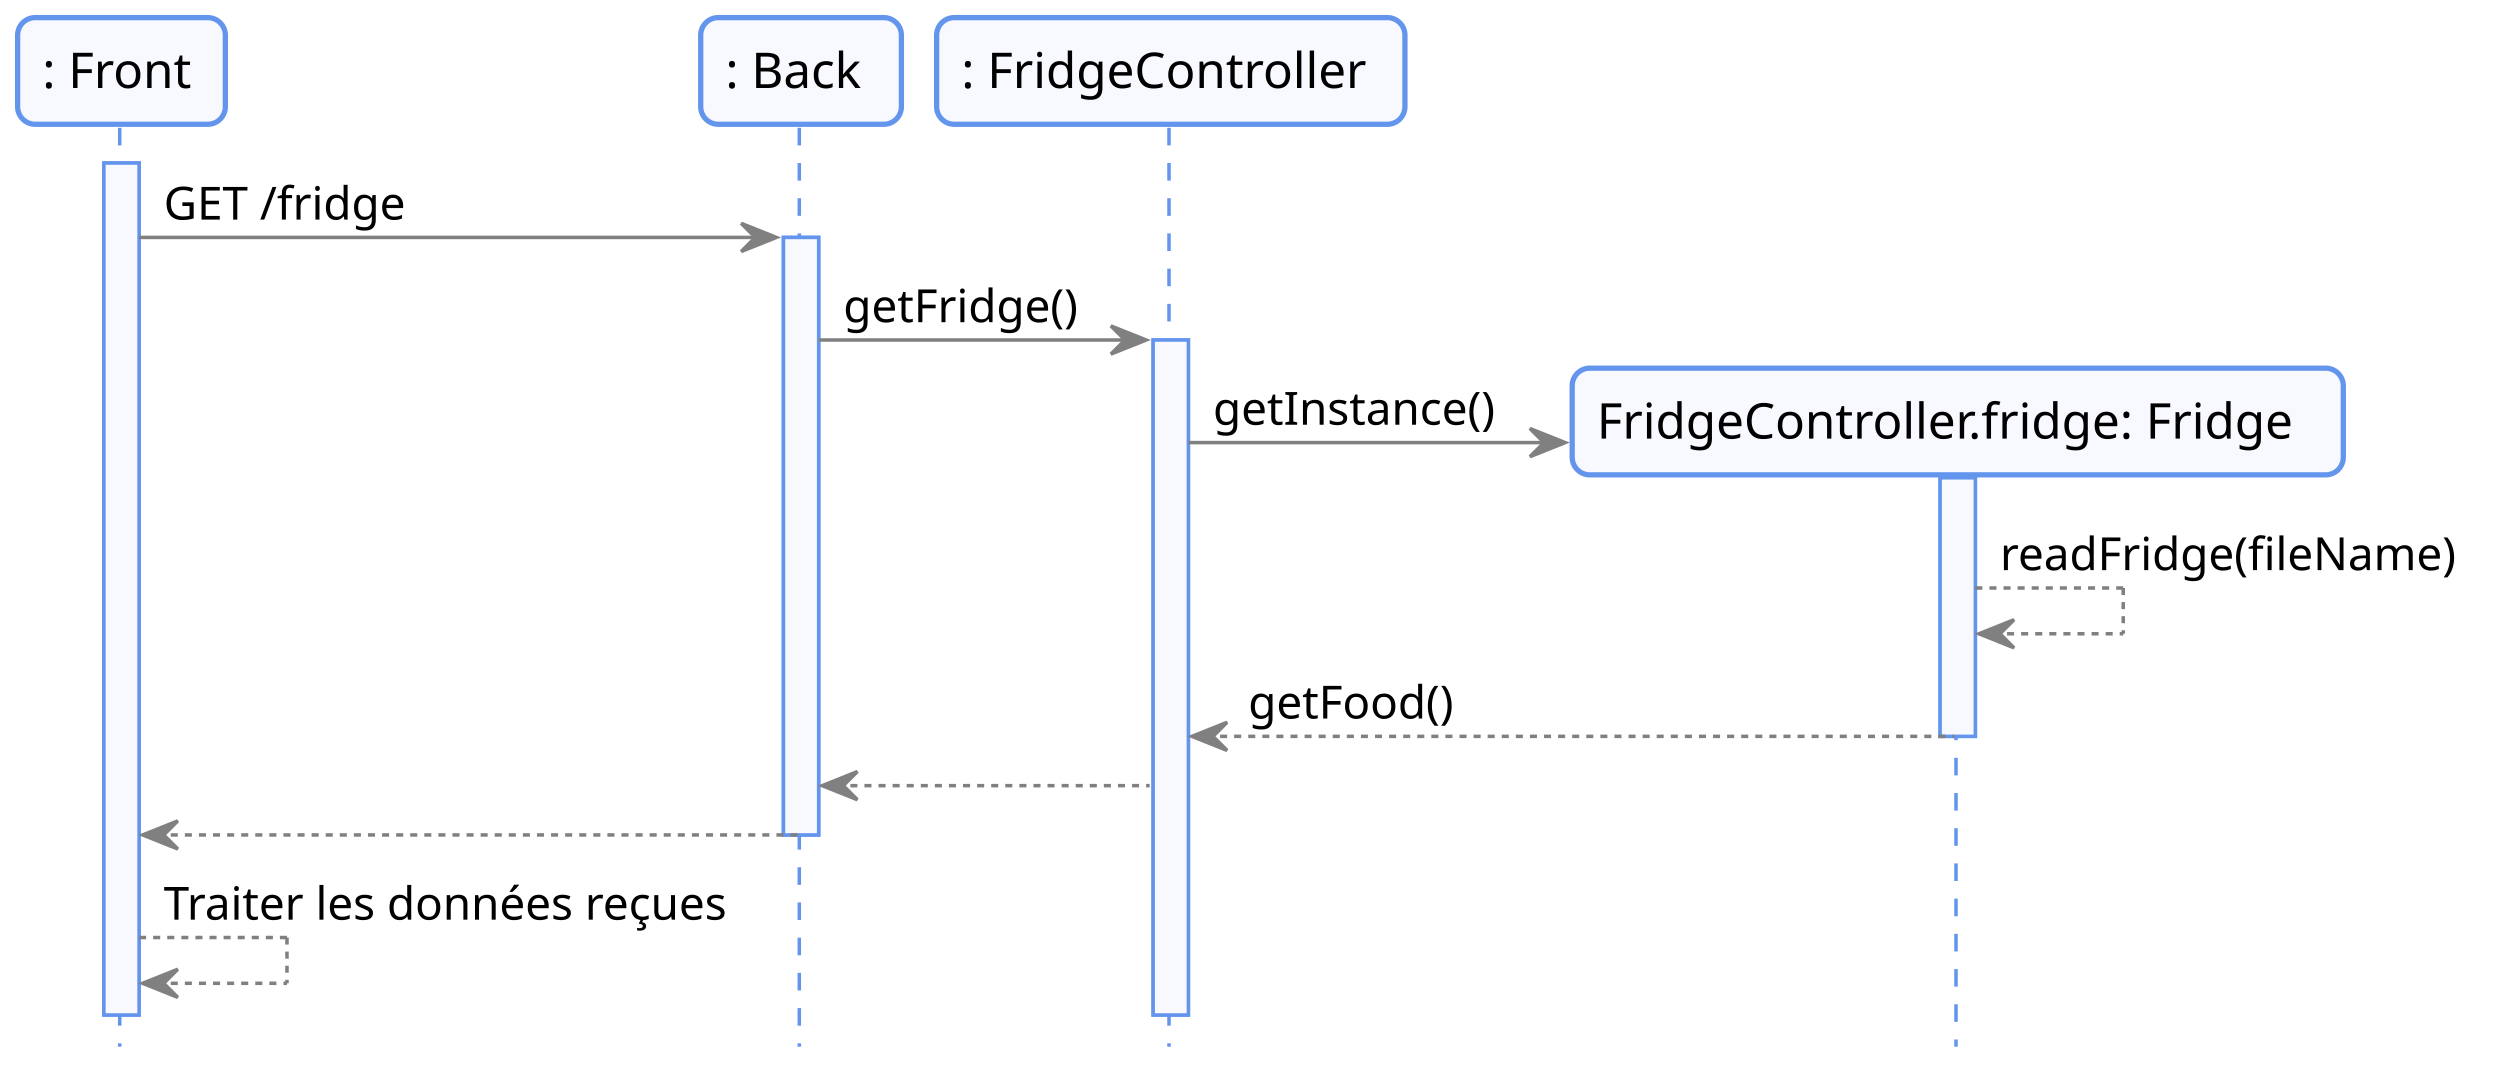
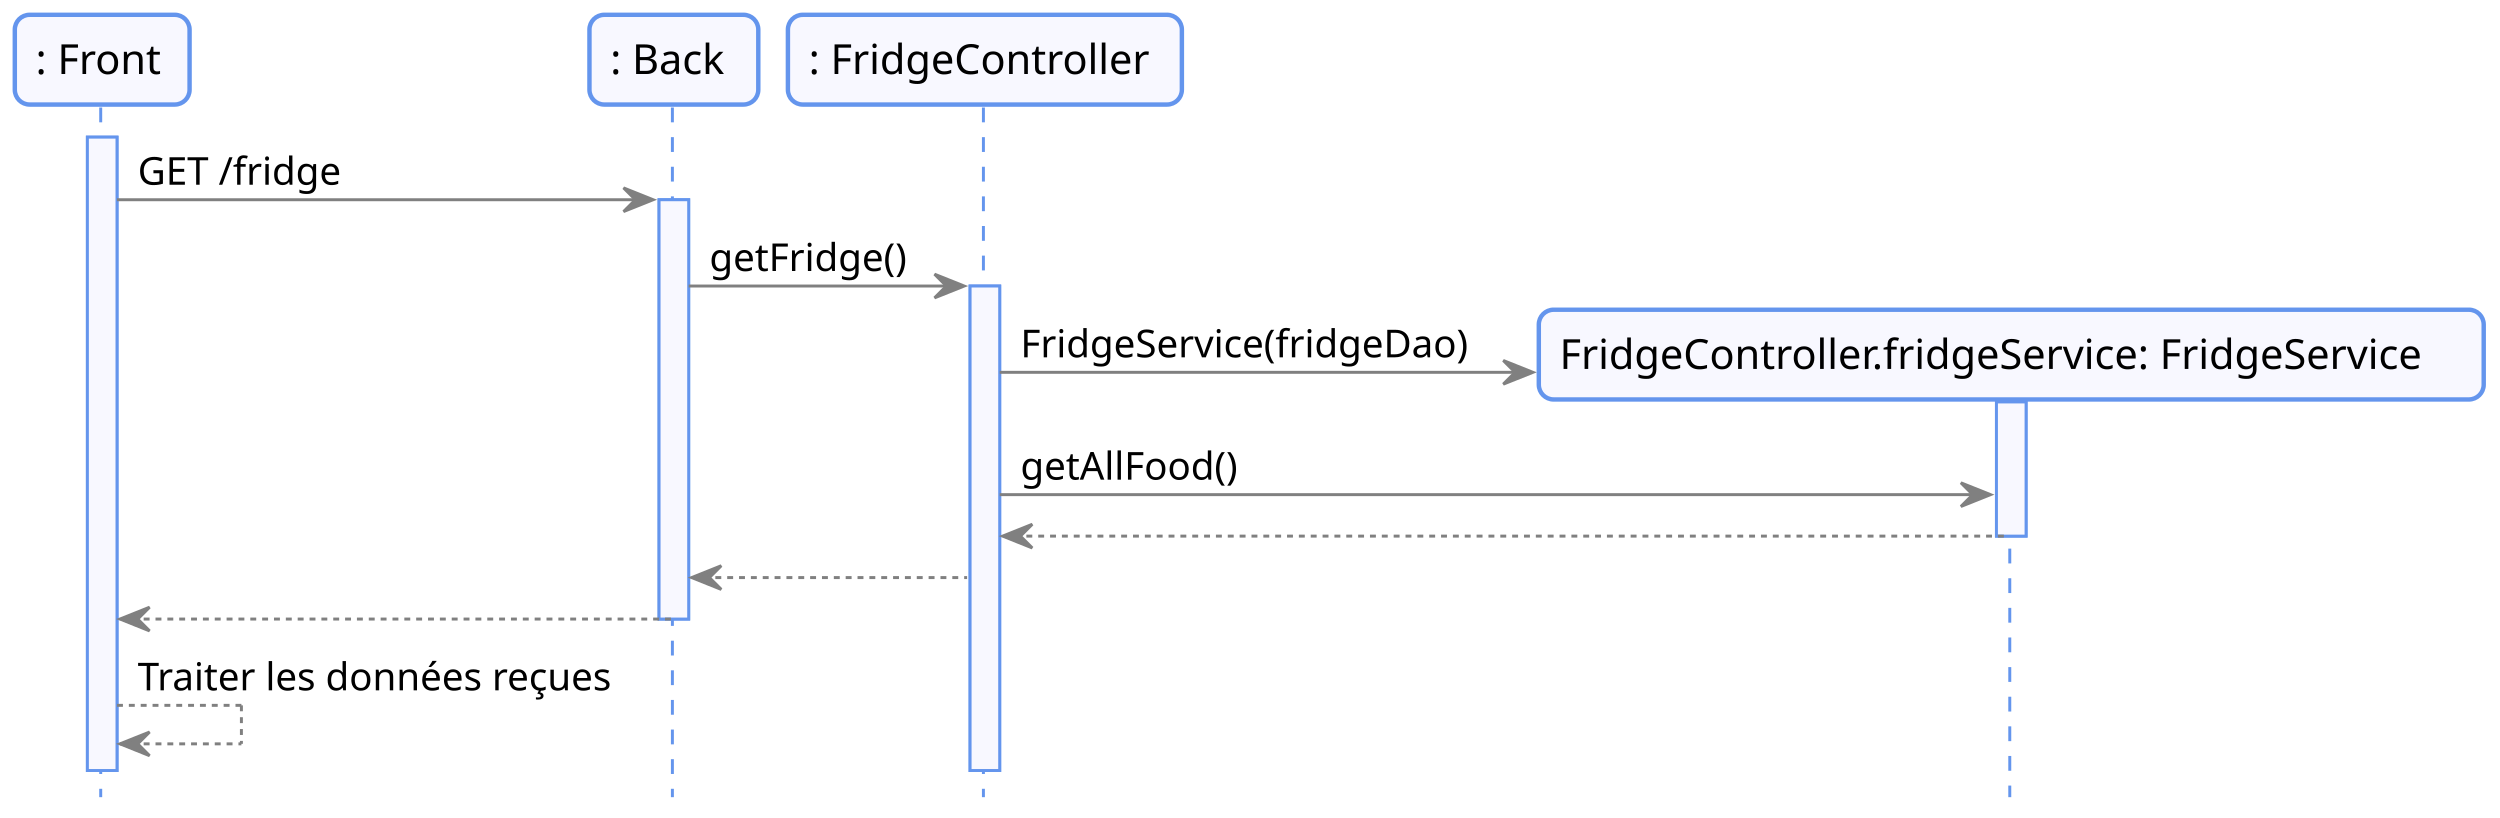
- <svg xmlns="http://www.w3.org/2000/svg" contentScriptType="application/ecmascript" contentStyleType="text/css" height="304px" preserveAspectRatio="none" style="width:710px;height:304px;" version="1.1" viewBox="0 0 710 304" width="710px" zoomAndPan="magnify">
+ <svg xmlns="http://www.w3.org/2000/svg" contentScriptType="application/ecmascript" contentStyleType="text/css" height="276px" preserveAspectRatio="none" style="width:844px;height:276px;" version="1.1" viewBox="0 0 844 276" width="844px" zoomAndPan="magnify">
  <defs />
  <g>
-     <rect fill="#F8F8FF" height="241.961" style="stroke:#6495ED;stroke-width:1.0;" width="10" x="29.5" y="46.297" />
-     <rect fill="#F8F8FF" height="169.695" style="stroke:#6495ED;stroke-width:1.0;" width="10" x="222.5" y="67.43" />
-     <rect fill="#F8F8FF" height="191.695" style="stroke:#6495ED;stroke-width:1.0;" width="10" x="327.5" y="96.562" />
-     <rect fill="#F8F8FF" height="73.43" style="stroke:#6495ED;stroke-width:1.0;" width="10" x="551" y="135.695" />
-     <line style="stroke:#6495ED;stroke-width:1.0;stroke-dasharray:5.0,5.0;" x1="34" x2="34" y1="36.297" y2="297.258" />
-     <line style="stroke:#6495ED;stroke-width:1.0;stroke-dasharray:5.0,5.0;" x1="227" x2="227" y1="36.297" y2="297.258" />
-     <line style="stroke:#6495ED;stroke-width:1.0;stroke-dasharray:5.0,5.0;" x1="332" x2="332" y1="36.297" y2="297.258" />
-     <line style="stroke:#6495ED;stroke-width:1.0;stroke-dasharray:5.0,5.0;" x1="555.5" x2="555.5" y1="135.211" y2="297.258" />
+     <rect fill="#F8F8FF" height="213.828" style="stroke:#6495ED;stroke-width:1.0;" width="10" x="29.5" y="46.297" />
+     <rect fill="#F8F8FF" height="141.562" style="stroke:#6495ED;stroke-width:1.0;" width="10" x="222.5" y="67.43" />
+     <rect fill="#F8F8FF" height="163.562" style="stroke:#6495ED;stroke-width:1.0;" width="10" x="327.5" y="96.562" />
+     <rect fill="#F8F8FF" height="45.297" style="stroke:#6495ED;stroke-width:1.0;" width="10" x="674" y="135.695" />
+     <line style="stroke:#6495ED;stroke-width:1.0;stroke-dasharray:5.0,5.0;" x1="34" x2="34" y1="36.297" y2="269.125" />
+     <line style="stroke:#6495ED;stroke-width:1.0;stroke-dasharray:5.0,5.0;" x1="227" x2="227" y1="36.297" y2="269.125" />
+     <line style="stroke:#6495ED;stroke-width:1.0;stroke-dasharray:5.0,5.0;" x1="332" x2="332" y1="36.297" y2="269.125" />
+     <line style="stroke:#6495ED;stroke-width:1.0;stroke-dasharray:5.0,5.0;" x1="678.5" x2="678.5" y1="135.211" y2="269.125" />
    <rect fill="#F8F8FF" height="30.297" rx="5" ry="5" style="stroke:#6495ED;stroke-width:1.5;" width="59" x="5" y="5" />
    <text fill="#000000" font-family="sans-serif" font-size="14" lengthAdjust="spacingAndGlyphs" textLength="45" x="12" y="24.995">: Front</text>
    <rect fill="#F8F8FF" height="30.297" rx="5" ry="5" style="stroke:#6495ED;stroke-width:1.5;" width="57" x="199" y="5" />
    <text fill="#000000" font-family="sans-serif" font-size="14" lengthAdjust="spacingAndGlyphs" textLength="43" x="206" y="24.995">: Back</text>
    <rect fill="#F8F8FF" height="30.297" rx="5" ry="5" style="stroke:#6495ED;stroke-width:1.5;" width="133" x="266" y="5" />
    <text fill="#000000" font-family="sans-serif" font-size="14" lengthAdjust="spacingAndGlyphs" textLength="119" x="273" y="24.995">: FridgeController</text>
-     <rect fill="#F8F8FF" height="241.961" style="stroke:#6495ED;stroke-width:1.0;" width="10" x="29.5" y="46.297" />
-     <rect fill="#F8F8FF" height="169.695" style="stroke:#6495ED;stroke-width:1.0;" width="10" x="222.5" y="67.43" />
-     <rect fill="#F8F8FF" height="191.695" style="stroke:#6495ED;stroke-width:1.0;" width="10" x="327.5" y="96.562" />
-     <rect fill="#F8F8FF" height="73.43" style="stroke:#6495ED;stroke-width:1.0;" width="10" x="551" y="135.695" />
+     <rect fill="#F8F8FF" height="213.828" style="stroke:#6495ED;stroke-width:1.0;" width="10" x="29.5" y="46.297" />
+     <rect fill="#F8F8FF" height="141.562" style="stroke:#6495ED;stroke-width:1.0;" width="10" x="222.5" y="67.43" />
+     <rect fill="#F8F8FF" height="163.562" style="stroke:#6495ED;stroke-width:1.0;" width="10" x="327.5" y="96.562" />
+     <rect fill="#F8F8FF" height="45.297" style="stroke:#6495ED;stroke-width:1.0;" width="10" x="674" y="135.695" />
    <polygon fill="#808080" points="210.5,63.43,220.5,67.43,210.5,71.43,214.5,67.43" style="stroke:#808080;stroke-width:1.0;" />
    <line style="stroke:#808080;stroke-width:1.0;" x1="39.5" x2="216.5" y1="67.43" y2="67.43" />
    <text fill="#000000" font-family="sans-serif" font-size="13" lengthAdjust="spacingAndGlyphs" textLength="69" x="46.5" y="62.364">GET /fridge</text>
    <polygon fill="#808080" points="315.5,92.562,325.5,96.562,315.5,100.562,319.5,96.562" style="stroke:#808080;stroke-width:1.0;" />
    <line style="stroke:#808080;stroke-width:1.0;" x1="232.5" x2="321.5" y1="96.562" y2="96.562" />
    <text fill="#000000" font-family="sans-serif" font-size="13" lengthAdjust="spacingAndGlyphs" textLength="70" x="239.5" y="91.497">getFridge()</text>
-     <polygon fill="#808080" points="434.5,121.695,444.5,125.695,434.5,129.695,438.5,125.695" style="stroke:#808080;stroke-width:1.0;" />
-     <line style="stroke:#808080;stroke-width:1.0;" x1="337.5" x2="440.5" y1="125.695" y2="125.695" />
-     <text fill="#000000" font-family="sans-serif" font-size="13" lengthAdjust="spacingAndGlyphs" textLength="85" x="344.5" y="120.629">getInstance()</text>
-     <rect fill="#F8F8FF" height="30.297" rx="5" ry="5" style="stroke:#6495ED;stroke-width:1.5;" width="219" x="446.5" y="104.562" />
-     <text fill="#000000" font-family="sans-serif" font-size="14" lengthAdjust="spacingAndGlyphs" textLength="205" x="453.5" y="124.558">FridgeController.fridge: Fridge</text>
-     <line style="stroke:#808080;stroke-width:1.0;stroke-dasharray:2.0,2.0;" x1="561" x2="603" y1="166.992" y2="166.992" />
-     <line style="stroke:#808080;stroke-width:1.0;stroke-dasharray:2.0,2.0;" x1="603" x2="603" y1="166.992" y2="179.992" />
-     <line style="stroke:#808080;stroke-width:1.0;stroke-dasharray:2.0,2.0;" x1="562" x2="603" y1="179.992" y2="179.992" />
-     <polygon fill="#808080" points="572,175.992,562,179.992,572,183.992,568,179.992" style="stroke:#808080;stroke-width:1.0;" />
-     <text fill="#000000" font-family="sans-serif" font-size="13" lengthAdjust="spacingAndGlyphs" textLength="135" x="568" y="161.926">readFridge(fileName)</text>
-     <polygon fill="#808080" points="348.5,205.125,338.5,209.125,348.5,213.125,344.5,209.125" style="stroke:#808080;stroke-width:1.0;" />
-     <line style="stroke:#808080;stroke-width:1.0;stroke-dasharray:2.0,2.0;" x1="342.5" x2="555" y1="209.125" y2="209.125" />
-     <text fill="#000000" font-family="sans-serif" font-size="13" lengthAdjust="spacingAndGlyphs" textLength="62" x="354.5" y="204.059">getFood()</text>
-     <polygon fill="#808080" points="243.5,219.125,233.5,223.125,243.5,227.125,239.5,223.125" style="stroke:#808080;stroke-width:1.0;" />
-     <line style="stroke:#808080;stroke-width:1.0;stroke-dasharray:2.0,2.0;" x1="237.5" x2="326.5" y1="223.125" y2="223.125" />
-     <polygon fill="#808080" points="50.5,233.125,40.5,237.125,50.5,241.125,46.5,237.125" style="stroke:#808080;stroke-width:1.0;" />
-     <line style="stroke:#808080;stroke-width:1.0;stroke-dasharray:2.0,2.0;" x1="44.5" x2="226.5" y1="237.125" y2="237.125" />
-     <line style="stroke:#808080;stroke-width:1.0;stroke-dasharray:2.0,2.0;" x1="39.5" x2="81.5" y1="266.258" y2="266.258" />
-     <line style="stroke:#808080;stroke-width:1.0;stroke-dasharray:2.0,2.0;" x1="81.5" x2="81.5" y1="266.258" y2="279.258" />
-     <line style="stroke:#808080;stroke-width:1.0;stroke-dasharray:2.0,2.0;" x1="40.5" x2="81.5" y1="279.258" y2="279.258" />
-     <polygon fill="#808080" points="50.5,275.258,40.5,279.258,50.5,283.258,46.5,279.258" style="stroke:#808080;stroke-width:1.0;" />
-     <text fill="#000000" font-family="sans-serif" font-size="13" lengthAdjust="spacingAndGlyphs" textLength="169" x="46.5" y="261.192">Traiter les données reçues</text>
+     <polygon fill="#808080" points="507.5,121.695,517.5,125.695,507.5,129.695,511.5,125.695" style="stroke:#808080;stroke-width:1.0;" />
+     <line style="stroke:#808080;stroke-width:1.0;" x1="337.5" x2="513.5" y1="125.695" y2="125.695" />
+     <text fill="#000000" font-family="sans-serif" font-size="13" lengthAdjust="spacingAndGlyphs" textLength="158" x="344.5" y="120.629">FridgeService(fridgeDao)</text>
+     <rect fill="#F8F8FF" height="30.297" rx="5" ry="5" style="stroke:#6495ED;stroke-width:1.5;" width="319" x="519.5" y="104.562" />
+     <text fill="#000000" font-family="sans-serif" font-size="14" lengthAdjust="spacingAndGlyphs" textLength="305" x="526.5" y="124.558">FridgeController.fridgeService: FridgeService</text>
+     <polygon fill="#808080" points="662,162.992,672,166.992,662,170.992,666,166.992" style="stroke:#808080;stroke-width:1.0;" />
+     <line style="stroke:#808080;stroke-width:1.0;" x1="337.5" x2="668" y1="166.992" y2="166.992" />
+     <text fill="#000000" font-family="sans-serif" font-size="13" lengthAdjust="spacingAndGlyphs" textLength="77" x="344.5" y="161.926">getAllFood()</text>
+     <polygon fill="#808080" points="348.5,176.992,338.5,180.992,348.5,184.992,344.5,180.992" style="stroke:#808080;stroke-width:1.0;" />
+     <line style="stroke:#808080;stroke-width:1.0;stroke-dasharray:2.0,2.0;" x1="342.5" x2="678" y1="180.992" y2="180.992" />
+     <polygon fill="#808080" points="243.5,190.992,233.5,194.992,243.5,198.992,239.5,194.992" style="stroke:#808080;stroke-width:1.0;" />
+     <line style="stroke:#808080;stroke-width:1.0;stroke-dasharray:2.0,2.0;" x1="237.5" x2="326.5" y1="194.992" y2="194.992" />
+     <polygon fill="#808080" points="50.5,204.992,40.5,208.992,50.5,212.992,46.5,208.992" style="stroke:#808080;stroke-width:1.0;" />
+     <line style="stroke:#808080;stroke-width:1.0;stroke-dasharray:2.0,2.0;" x1="44.5" x2="226.5" y1="208.992" y2="208.992" />
+     <line style="stroke:#808080;stroke-width:1.0;stroke-dasharray:2.0,2.0;" x1="39.5" x2="81.5" y1="238.125" y2="238.125" />
+     <line style="stroke:#808080;stroke-width:1.0;stroke-dasharray:2.0,2.0;" x1="81.5" x2="81.5" y1="238.125" y2="251.125" />
+     <line style="stroke:#808080;stroke-width:1.0;stroke-dasharray:2.0,2.0;" x1="40.5" x2="81.5" y1="251.125" y2="251.125" />
+     <polygon fill="#808080" points="50.5,247.125,40.5,251.125,50.5,255.125,46.5,251.125" style="stroke:#808080;stroke-width:1.0;" />
+     <text fill="#000000" font-family="sans-serif" font-size="13" lengthAdjust="spacingAndGlyphs" textLength="169" x="46.5" y="233.059">Traiter les données reçues</text>
  </g>
</svg>
